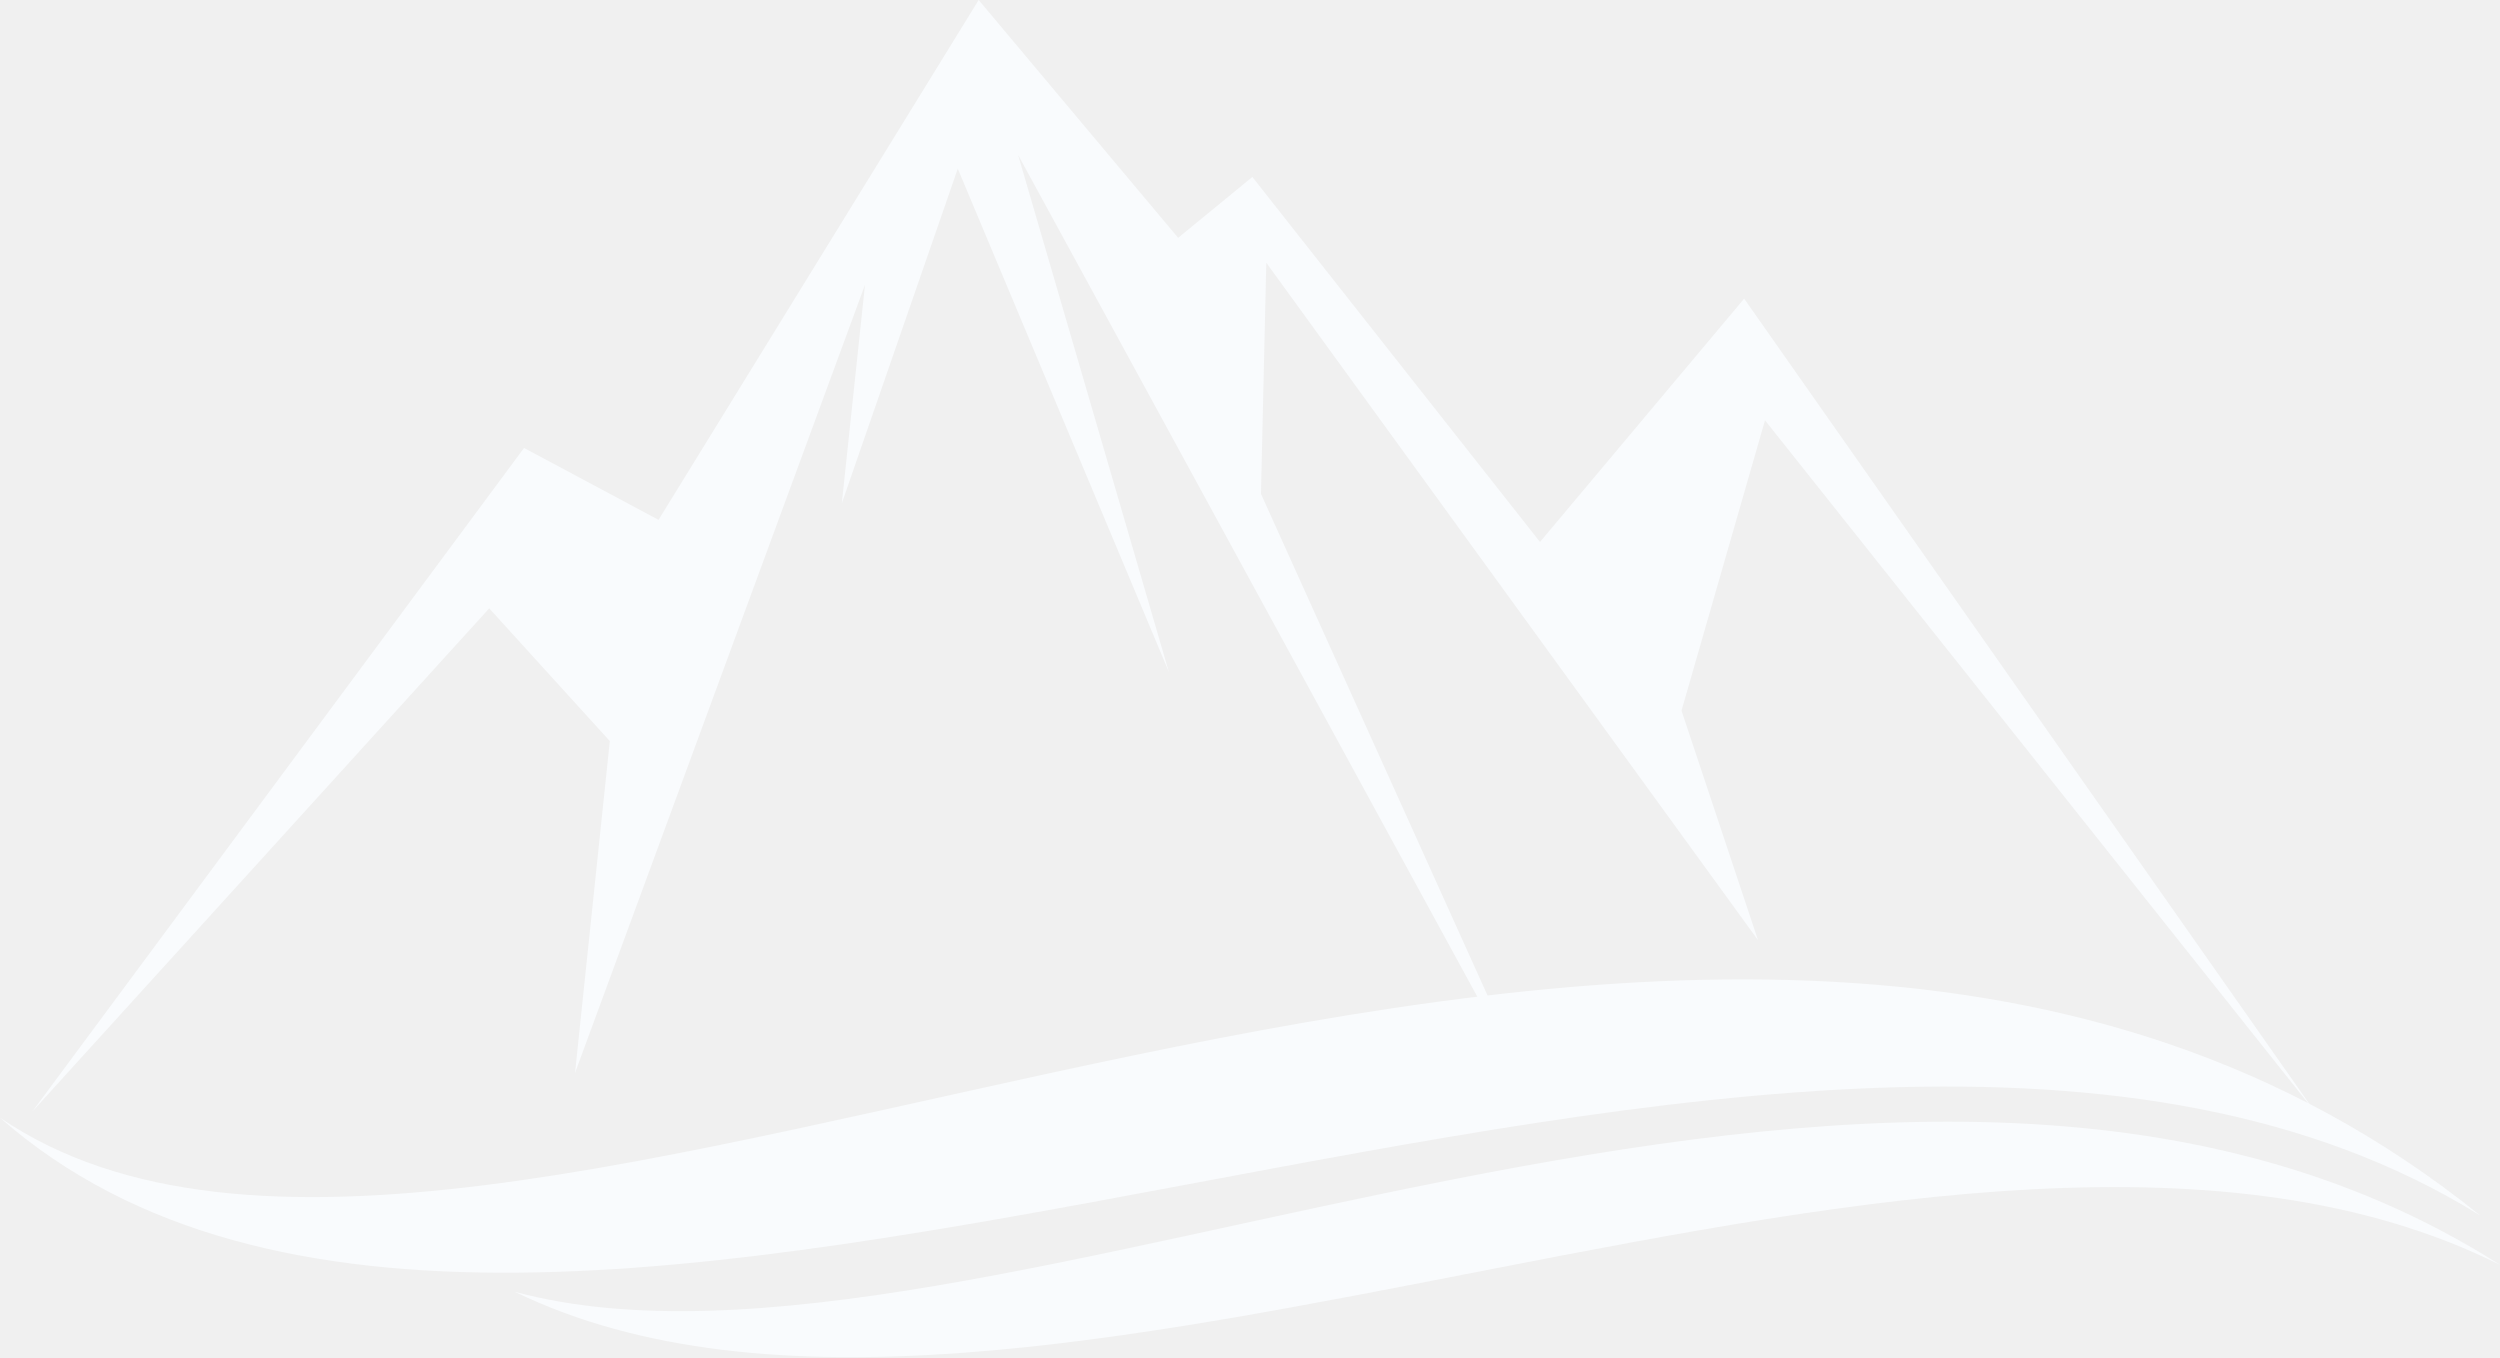
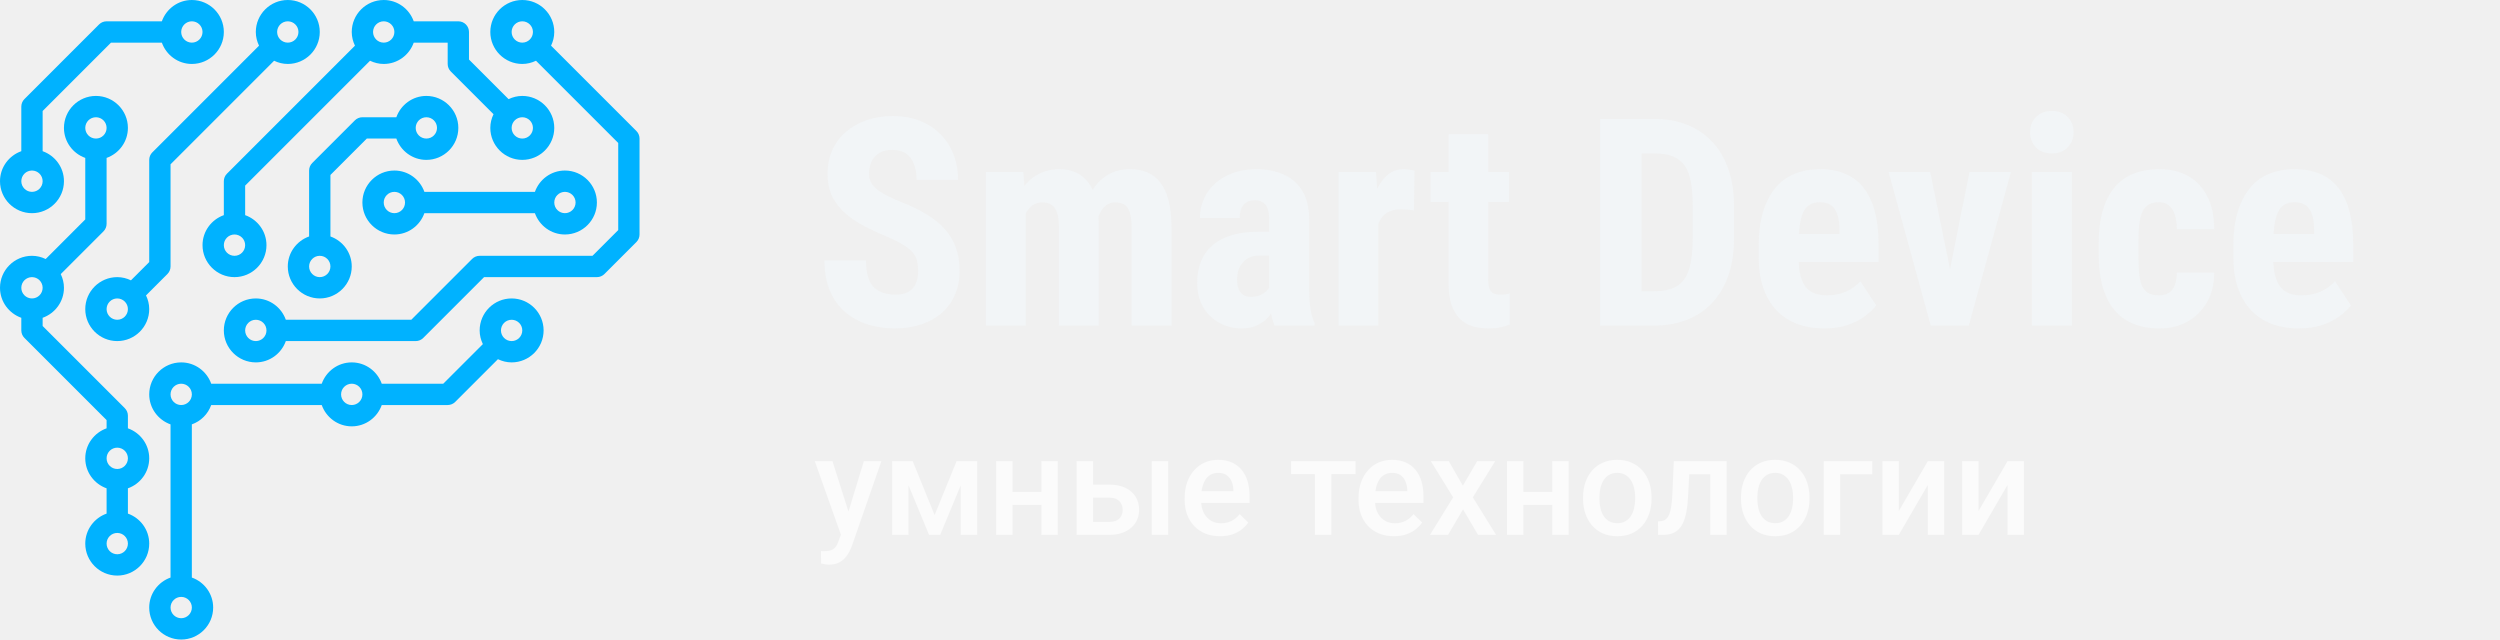
- <svg xmlns="http://www.w3.org/2000/svg" width="70" height="38" viewBox="0 0 70 38" fill="none">
-   <path fill-rule="evenodd" clip-rule="evenodd" d="M0.904 31.125L14.673 12.543L18.439 14.556L27.403 0L32.988 6.659L35.066 4.955L43.12 15.175L48.836 8.362L64.813 31.125L49.42 11.769L47.082 19.898L49.225 26.325L35.456 7.356L35.307 13.828L43.12 31.125L28.506 4.336L32.728 18.814L26.818 4.723L23.571 14.092L24.22 7.975L16.101 30.041L17.075 20.75L13.698 17.034L0.904 31.125Z" fill="#F9FBFD" />
-   <path fill-rule="evenodd" clip-rule="evenodd" d="M69.441 34.031C47.641 16.428 13.709 40.629 0 31.296C15.072 44.522 50.302 22.164 69.441 34.031Z" fill="#F9FBFD" />
-   <path fill-rule="evenodd" clip-rule="evenodd" d="M70 35.416C52.896 24.517 27.457 39.684 14.419 36.172C28.547 43.028 54.848 27.836 70 35.416Z" fill="#F9FBFD" />
+ <svg xmlns="http://www.w3.org/2000/svg" width="215" height="55" viewBox="0 0 215 55" fill="none">
+   <path d="M78.96 23.325C78.96 23.007 78.931 22.718 78.874 22.458C78.817 22.198 78.695 21.957 78.508 21.738C78.329 21.518 78.065 21.298 77.715 21.079C77.373 20.859 76.925 20.631 76.372 20.395C75.713 20.118 75.074 19.825 74.456 19.516C73.837 19.199 73.28 18.832 72.783 18.418C72.287 18.002 71.892 17.514 71.599 16.953C71.314 16.383 71.172 15.716 71.172 14.951C71.172 14.202 71.306 13.523 71.575 12.912C71.851 12.302 72.242 11.781 72.747 11.35C73.251 10.91 73.841 10.572 74.517 10.336C75.2 10.1 75.961 9.982 76.799 9.982C77.939 9.982 78.923 10.218 79.753 10.69C80.592 11.162 81.239 11.809 81.694 12.631C82.158 13.453 82.39 14.397 82.39 15.463H78.826C78.826 14.959 78.752 14.515 78.606 14.133C78.468 13.742 78.244 13.437 77.935 13.217C77.625 12.998 77.227 12.888 76.738 12.888C76.283 12.888 75.904 12.981 75.603 13.168C75.31 13.348 75.09 13.596 74.944 13.913C74.805 14.222 74.736 14.572 74.736 14.963C74.736 15.256 74.805 15.52 74.944 15.756C75.09 15.984 75.29 16.192 75.542 16.379C75.794 16.558 76.091 16.733 76.433 16.904C76.783 17.075 77.165 17.241 77.581 17.404C78.386 17.722 79.098 18.072 79.717 18.454C80.335 18.828 80.852 19.252 81.267 19.724C81.682 20.188 81.995 20.712 82.207 21.298C82.419 21.884 82.524 22.552 82.524 23.3C82.524 24.041 82.394 24.716 82.134 25.327C81.882 25.929 81.511 26.45 81.023 26.889C80.535 27.32 79.945 27.654 79.253 27.89C78.569 28.126 77.804 28.244 76.958 28.244C76.136 28.244 75.359 28.13 74.626 27.902C73.894 27.666 73.247 27.312 72.686 26.84C72.132 26.36 71.697 25.754 71.379 25.021C71.062 24.281 70.903 23.406 70.903 22.397H74.48C74.48 22.934 74.533 23.394 74.639 23.776C74.745 24.151 74.907 24.452 75.127 24.68C75.347 24.899 75.615 25.066 75.933 25.18C76.258 25.286 76.628 25.339 77.043 25.339C77.516 25.339 77.89 25.249 78.166 25.07C78.451 24.891 78.655 24.651 78.777 24.35C78.899 24.049 78.96 23.707 78.96 23.325ZM88.213 17.526V28H84.783V14.792H88.005L88.213 17.526ZM87.725 20.944L86.785 20.969C86.768 20.041 86.85 19.186 87.029 18.405C87.208 17.624 87.476 16.945 87.835 16.367C88.201 15.789 88.66 15.341 89.214 15.024C89.767 14.707 90.414 14.548 91.155 14.548C91.635 14.548 92.079 14.637 92.485 14.816C92.892 14.987 93.246 15.26 93.547 15.634C93.849 16 94.08 16.481 94.243 17.075C94.406 17.661 94.487 18.365 94.487 19.186V28H91.069V19.602C91.069 19.016 91.012 18.568 90.898 18.259C90.784 17.941 90.622 17.722 90.41 17.6C90.199 17.469 89.938 17.404 89.629 17.404C89.303 17.404 89.019 17.494 88.774 17.673C88.53 17.852 88.331 18.104 88.176 18.43C88.03 18.747 87.916 19.121 87.835 19.553C87.761 19.984 87.725 20.448 87.725 20.944ZM94.158 20.602L92.925 20.761C92.909 19.89 92.986 19.081 93.157 18.332C93.328 17.575 93.592 16.916 93.95 16.355C94.308 15.785 94.756 15.341 95.293 15.024C95.838 14.707 96.469 14.548 97.185 14.548C97.722 14.548 98.21 14.637 98.65 14.816C99.089 14.995 99.464 15.284 99.773 15.683C100.09 16.074 100.33 16.59 100.493 17.233C100.664 17.876 100.75 18.658 100.75 19.577V28H97.319V19.589C97.319 18.995 97.262 18.54 97.148 18.222C97.034 17.905 96.872 17.689 96.66 17.575C96.449 17.461 96.196 17.404 95.903 17.404C95.61 17.404 95.354 17.486 95.134 17.648C94.923 17.811 94.744 18.039 94.597 18.332C94.451 18.617 94.341 18.955 94.268 19.345C94.194 19.728 94.158 20.147 94.158 20.602ZM109.148 24.96V18.857C109.148 18.458 109.099 18.141 109.001 17.905C108.912 17.669 108.774 17.498 108.586 17.392C108.407 17.278 108.188 17.221 107.927 17.221C107.634 17.221 107.39 17.282 107.195 17.404C107 17.526 106.853 17.701 106.755 17.929C106.666 18.157 106.621 18.43 106.621 18.747H103.191C103.191 18.177 103.301 17.64 103.521 17.136C103.74 16.623 104.062 16.175 104.485 15.793C104.916 15.402 105.429 15.097 106.023 14.877C106.617 14.658 107.284 14.548 108.025 14.548C108.904 14.548 109.685 14.698 110.369 14.999C111.052 15.293 111.593 15.76 111.992 16.403C112.391 17.046 112.59 17.88 112.59 18.906V24.79C112.59 25.53 112.627 26.132 112.7 26.596C112.782 27.06 112.9 27.459 113.054 27.793V28H109.612C109.457 27.634 109.339 27.178 109.258 26.633C109.185 26.079 109.148 25.522 109.148 24.96ZM109.563 19.931L109.575 21.982H108.318C107.992 21.982 107.708 22.035 107.463 22.141C107.227 22.246 107.028 22.397 106.865 22.592C106.702 22.779 106.58 22.999 106.499 23.252C106.426 23.504 106.389 23.772 106.389 24.057C106.389 24.375 106.434 24.643 106.523 24.863C106.613 25.082 106.747 25.249 106.926 25.363C107.105 25.477 107.317 25.534 107.561 25.534C107.935 25.534 108.261 25.457 108.538 25.302C108.814 25.148 109.018 24.96 109.148 24.741C109.286 24.521 109.331 24.317 109.282 24.13L110.063 25.461C109.966 25.762 109.832 26.075 109.661 26.401C109.498 26.726 109.29 27.027 109.038 27.304C108.786 27.581 108.472 27.809 108.098 27.988C107.732 28.159 107.297 28.244 106.792 28.244C106.084 28.244 105.437 28.081 104.851 27.756C104.265 27.43 103.801 26.975 103.459 26.389C103.126 25.803 102.959 25.107 102.959 24.301C102.959 23.634 103.065 23.032 103.276 22.495C103.496 21.949 103.822 21.49 104.253 21.115C104.684 20.733 105.229 20.44 105.889 20.236C106.548 20.033 107.321 19.931 108.208 19.931H109.563ZM118.535 17.734V28H115.117V14.792H118.34L118.535 17.734ZM121.648 14.694L121.599 18.1C121.444 18.067 121.257 18.043 121.038 18.027C120.826 18.011 120.639 18.002 120.476 18.002C120.094 18.002 119.768 18.064 119.5 18.186C119.231 18.299 119.007 18.474 118.828 18.71C118.657 18.938 118.527 19.223 118.438 19.565C118.348 19.907 118.295 20.293 118.279 20.725L117.632 20.48C117.632 19.618 117.697 18.828 117.827 18.112C117.965 17.388 118.169 16.761 118.438 16.232C118.706 15.695 119.028 15.28 119.402 14.987C119.784 14.694 120.216 14.548 120.696 14.548C120.859 14.548 121.029 14.564 121.208 14.597C121.396 14.621 121.542 14.654 121.648 14.694ZM129.766 14.792V17.368H123.027V14.792H129.766ZM124.578 11.533H127.983V23.972C127.983 24.338 128.02 24.619 128.093 24.814C128.167 25.009 128.276 25.148 128.423 25.229C128.577 25.302 128.781 25.339 129.033 25.339C129.204 25.339 129.363 25.331 129.509 25.314C129.656 25.29 129.766 25.266 129.839 25.241V27.915C129.57 28.02 129.285 28.102 128.984 28.159C128.691 28.216 128.341 28.244 127.935 28.244C127.251 28.244 126.657 28.114 126.152 27.854C125.656 27.593 125.269 27.178 124.993 26.608C124.716 26.031 124.578 25.274 124.578 24.338V11.533ZM142.241 28H139.104L139.128 25.046H142.241C143.104 25.046 143.775 24.891 144.255 24.582C144.736 24.273 145.073 23.785 145.269 23.117C145.472 22.45 145.574 21.575 145.574 20.493V17.722C145.574 16.9 145.521 16.204 145.415 15.634C145.309 15.056 145.13 14.593 144.878 14.243C144.626 13.885 144.288 13.62 143.865 13.449C143.442 13.278 142.917 13.193 142.29 13.193H139.043V10.227H142.29C143.315 10.227 144.247 10.393 145.085 10.727C145.924 11.061 146.644 11.549 147.246 12.192C147.848 12.827 148.312 13.612 148.638 14.548C148.963 15.484 149.126 16.55 149.126 17.746V20.493C149.126 21.697 148.963 22.763 148.638 23.691C148.312 24.619 147.848 25.404 147.246 26.047C146.652 26.682 145.932 27.166 145.085 27.5C144.239 27.833 143.291 28 142.241 28ZM141.179 10.227V28H137.603V10.227H141.179ZM156.89 28.244C155.986 28.244 155.185 28.106 154.485 27.829C153.793 27.552 153.207 27.154 152.727 26.633C152.247 26.104 151.881 25.465 151.628 24.716C151.376 23.968 151.25 23.113 151.25 22.153V21.066C151.25 19.992 151.372 19.052 151.616 18.247C151.86 17.433 152.206 16.749 152.654 16.196C153.101 15.642 153.651 15.231 154.302 14.963C154.961 14.686 155.706 14.548 156.536 14.548C157.366 14.548 158.094 14.686 158.721 14.963C159.355 15.231 159.88 15.638 160.295 16.184C160.71 16.721 161.024 17.388 161.235 18.186C161.447 18.983 161.553 19.911 161.553 20.969V22.531H152.703V20.127H158.196V19.821C158.196 19.284 158.139 18.837 158.025 18.479C157.911 18.112 157.732 17.84 157.488 17.661C157.244 17.482 156.918 17.392 156.511 17.392C156.169 17.392 155.881 17.461 155.645 17.6C155.409 17.738 155.221 17.954 155.083 18.247C154.945 18.54 154.843 18.922 154.778 19.394C154.713 19.858 154.68 20.415 154.68 21.066V22.153C154.68 22.763 154.733 23.276 154.839 23.691C154.945 24.098 155.099 24.431 155.303 24.692C155.514 24.944 155.771 25.127 156.072 25.241C156.373 25.347 156.723 25.4 157.122 25.4C157.724 25.4 158.265 25.294 158.745 25.082C159.233 24.863 159.648 24.566 159.99 24.191L161.357 26.267C161.121 26.576 160.796 26.885 160.381 27.194C159.966 27.504 159.469 27.756 158.892 27.951C158.314 28.146 157.646 28.244 156.89 28.244ZM167.253 25.363L169.377 14.792H172.942L169.316 28H167.18L167.253 25.363ZM165.996 14.792L168.157 25.375L168.193 28H166.045L162.419 14.792H165.996ZM178.179 14.792V28H174.749V14.792H178.179ZM174.59 11.374C174.59 10.845 174.757 10.41 175.09 10.068C175.432 9.718 175.888 9.543 176.458 9.543C177.035 9.543 177.491 9.718 177.825 10.068C178.158 10.41 178.325 10.845 178.325 11.374C178.325 11.895 178.154 12.33 177.812 12.68C177.479 13.022 177.031 13.193 176.47 13.193C175.892 13.193 175.432 13.022 175.09 12.68C174.757 12.33 174.59 11.895 174.59 11.374ZM185.662 25.4C185.979 25.4 186.252 25.335 186.479 25.205C186.715 25.074 186.895 24.863 187.017 24.57C187.139 24.277 187.204 23.898 187.212 23.435H190.422C190.422 24.427 190.211 25.286 189.788 26.01C189.373 26.726 188.811 27.28 188.103 27.67C187.403 28.053 186.61 28.244 185.723 28.244C184.836 28.244 184.062 28.102 183.403 27.817C182.744 27.532 182.199 27.117 181.768 26.572C181.344 26.026 181.023 25.363 180.803 24.582C180.592 23.793 180.486 22.889 180.486 21.872V20.908C180.486 19.907 180.592 19.012 180.803 18.222C181.023 17.433 181.344 16.765 181.768 16.22C182.199 15.675 182.74 15.26 183.391 14.975C184.05 14.69 184.823 14.548 185.71 14.548C186.663 14.548 187.489 14.747 188.188 15.146C188.888 15.537 189.434 16.114 189.824 16.879C190.223 17.644 190.422 18.588 190.422 19.711H187.212C187.204 19.207 187.143 18.788 187.029 18.454C186.923 18.112 186.756 17.852 186.528 17.673C186.309 17.486 186.016 17.392 185.649 17.392C185.267 17.392 184.958 17.474 184.722 17.636C184.494 17.791 184.319 18.019 184.197 18.32C184.083 18.613 184.006 18.979 183.965 19.419C183.924 19.858 183.904 20.354 183.904 20.908V21.872C183.904 22.466 183.92 22.983 183.953 23.422C183.993 23.854 184.071 24.22 184.185 24.521C184.307 24.814 184.482 25.034 184.709 25.18C184.945 25.327 185.263 25.4 185.662 25.4ZM197.71 28.244C196.807 28.244 196.005 28.106 195.305 27.829C194.613 27.552 194.028 27.154 193.547 26.633C193.067 26.104 192.701 25.465 192.449 24.716C192.196 23.968 192.07 23.113 192.07 22.153V21.066C192.07 19.992 192.192 19.052 192.437 18.247C192.681 17.433 193.027 16.749 193.474 16.196C193.922 15.642 194.471 15.231 195.122 14.963C195.781 14.686 196.526 14.548 197.356 14.548C198.186 14.548 198.914 14.686 199.541 14.963C200.176 15.231 200.701 15.638 201.116 16.184C201.531 16.721 201.844 17.388 202.056 18.186C202.267 18.983 202.373 19.911 202.373 20.969V22.531H193.523V20.127H199.016V19.821C199.016 19.284 198.959 18.837 198.845 18.479C198.731 18.112 198.552 17.84 198.308 17.661C198.064 17.482 197.738 17.392 197.332 17.392C196.99 17.392 196.701 17.461 196.465 17.6C196.229 17.738 196.042 17.954 195.903 18.247C195.765 18.54 195.663 18.922 195.598 19.394C195.533 19.858 195.5 20.415 195.5 21.066V22.153C195.5 22.763 195.553 23.276 195.659 23.691C195.765 24.098 195.92 24.431 196.123 24.692C196.335 24.944 196.591 25.127 196.892 25.241C197.193 25.347 197.543 25.4 197.942 25.4C198.544 25.4 199.085 25.294 199.565 25.082C200.054 24.863 200.469 24.566 200.811 24.191L202.178 26.267C201.942 26.576 201.616 26.885 201.201 27.194C200.786 27.504 200.29 27.756 199.712 27.951C199.134 28.146 198.467 28.244 197.71 28.244Z" fill="#F2F5F7" />
+   <path d="M72.566 45.309L74.289 39.66H75.801L73.258 46.967C73.199 47.123 73.123 47.293 73.029 47.477C72.936 47.66 72.812 47.834 72.66 47.998C72.512 48.166 72.326 48.301 72.103 48.402C71.881 48.508 71.611 48.56 71.295 48.56C71.17 48.56 71.049 48.549 70.932 48.525C70.818 48.506 70.711 48.484 70.609 48.461L70.603 47.383C70.643 47.387 70.689 47.391 70.744 47.395C70.803 47.398 70.85 47.4 70.885 47.4C71.119 47.4 71.314 47.371 71.471 47.312C71.627 47.258 71.754 47.168 71.852 47.043C71.953 46.918 72.039 46.75 72.109 46.539L72.566 45.309ZM71.594 39.66L73.1 44.406L73.352 45.895L72.373 46.147L70.07 39.66H71.594ZM80.377 44.289L82.264 39.66H83.488L80.857 46H79.897L77.272 39.66H78.496L80.377 44.289ZM78.133 39.66V46H76.721V39.66H78.133ZM82.621 46V39.66H84.039V46H82.621ZM89.951 42.309V43.422H86.67V42.309H89.951ZM87.08 39.66V46H85.668V39.66H87.08ZM90.971 39.66V46H89.559V39.66H90.971ZM93.525 41.676H95.394C95.941 41.676 96.406 41.768 96.789 41.951C97.172 42.135 97.463 42.391 97.662 42.719C97.865 43.043 97.967 43.414 97.967 43.832C97.967 44.141 97.91 44.428 97.797 44.693C97.684 44.955 97.516 45.184 97.293 45.379C97.074 45.574 96.805 45.727 96.484 45.836C96.168 45.945 95.805 46 95.394 46H92.588V39.66H94.006V44.881H95.394C95.676 44.881 95.9 44.832 96.068 44.734C96.236 44.637 96.357 44.51 96.432 44.353C96.51 44.197 96.549 44.031 96.549 43.855C96.549 43.676 96.51 43.506 96.432 43.346C96.357 43.185 96.236 43.055 96.068 42.953C95.9 42.852 95.676 42.801 95.394 42.801H93.525V41.676ZM100.463 39.66V46H99.051V39.66H100.463ZM104.928 46.117C104.459 46.117 104.035 46.041 103.656 45.889C103.281 45.732 102.961 45.516 102.695 45.238C102.434 44.961 102.232 44.635 102.092 44.26C101.951 43.885 101.881 43.48 101.881 43.047V42.812C101.881 42.316 101.953 41.867 102.098 41.465C102.242 41.062 102.443 40.719 102.701 40.434C102.959 40.145 103.264 39.924 103.615 39.772C103.967 39.619 104.348 39.543 104.758 39.543C105.211 39.543 105.607 39.619 105.947 39.772C106.287 39.924 106.568 40.139 106.791 40.416C107.018 40.69 107.186 41.016 107.295 41.395C107.408 41.773 107.465 42.191 107.465 42.648V43.252H102.566V42.238H106.07V42.127C106.062 41.873 106.012 41.635 105.918 41.412C105.828 41.19 105.689 41.01 105.502 40.873C105.314 40.736 105.064 40.668 104.752 40.668C104.518 40.668 104.309 40.719 104.125 40.82C103.945 40.918 103.795 41.06 103.674 41.248C103.553 41.435 103.459 41.662 103.393 41.928C103.33 42.19 103.299 42.484 103.299 42.812V43.047C103.299 43.324 103.336 43.582 103.41 43.82C103.488 44.055 103.602 44.26 103.75 44.435C103.898 44.611 104.078 44.75 104.289 44.852C104.5 44.949 104.74 44.998 105.01 44.998C105.35 44.998 105.652 44.93 105.918 44.793C106.184 44.656 106.414 44.463 106.609 44.213L107.354 44.934C107.217 45.133 107.039 45.324 106.82 45.508C106.602 45.688 106.334 45.834 106.018 45.947C105.705 46.06 105.342 46.117 104.928 46.117ZM114.496 39.66V46H113.078V39.66H114.496ZM116.576 39.66V40.773H111.033V39.66H116.576ZM119.881 46.117C119.412 46.117 118.988 46.041 118.609 45.889C118.234 45.732 117.914 45.516 117.648 45.238C117.387 44.961 117.186 44.635 117.045 44.26C116.904 43.885 116.834 43.48 116.834 43.047V42.812C116.834 42.316 116.906 41.867 117.051 41.465C117.195 41.062 117.396 40.719 117.654 40.434C117.912 40.145 118.217 39.924 118.568 39.772C118.92 39.619 119.301 39.543 119.711 39.543C120.164 39.543 120.561 39.619 120.9 39.772C121.24 39.924 121.521 40.139 121.744 40.416C121.971 40.69 122.139 41.016 122.248 41.395C122.361 41.773 122.418 42.191 122.418 42.648V43.252H117.52V42.238H121.023V42.127C121.016 41.873 120.965 41.635 120.871 41.412C120.781 41.19 120.643 41.01 120.455 40.873C120.268 40.736 120.018 40.668 119.705 40.668C119.471 40.668 119.262 40.719 119.078 40.82C118.898 40.918 118.748 41.06 118.627 41.248C118.506 41.435 118.412 41.662 118.346 41.928C118.283 42.19 118.252 42.484 118.252 42.812V43.047C118.252 43.324 118.289 43.582 118.363 43.82C118.441 44.055 118.555 44.26 118.703 44.435C118.852 44.611 119.031 44.75 119.242 44.852C119.453 44.949 119.693 44.998 119.963 44.998C120.303 44.998 120.605 44.93 120.871 44.793C121.137 44.656 121.367 44.463 121.562 44.213L122.307 44.934C122.17 45.133 121.992 45.324 121.773 45.508C121.555 45.688 121.287 45.834 120.971 45.947C120.658 46.06 120.295 46.117 119.881 46.117ZM124.598 39.66L125.805 41.764L127.035 39.66H128.588L126.666 42.772L128.664 46H127.111L125.822 43.809L124.533 46H122.975L124.967 42.772L123.051 39.66H124.598ZM133.885 42.309V43.422H130.604V42.309H133.885ZM131.014 39.66V46H129.602V39.66H131.014ZM134.904 39.66V46H133.492V39.66H134.904ZM136.141 42.9V42.766C136.141 42.309 136.207 41.885 136.34 41.494C136.473 41.1 136.664 40.758 136.914 40.469C137.168 40.176 137.477 39.949 137.84 39.789C138.207 39.625 138.621 39.543 139.082 39.543C139.547 39.543 139.961 39.625 140.324 39.789C140.691 39.949 141.002 40.176 141.256 40.469C141.51 40.758 141.703 41.1 141.836 41.494C141.969 41.885 142.035 42.309 142.035 42.766V42.9C142.035 43.357 141.969 43.781 141.836 44.172C141.703 44.562 141.51 44.904 141.256 45.197C141.002 45.486 140.693 45.713 140.33 45.877C139.967 46.037 139.555 46.117 139.094 46.117C138.629 46.117 138.213 46.037 137.846 45.877C137.482 45.713 137.174 45.486 136.92 45.197C136.666 44.904 136.473 44.562 136.34 44.172C136.207 43.781 136.141 43.357 136.141 42.9ZM137.553 42.766V42.9C137.553 43.185 137.582 43.455 137.641 43.709C137.699 43.963 137.791 44.185 137.916 44.377C138.041 44.568 138.201 44.719 138.396 44.828C138.592 44.938 138.824 44.992 139.094 44.992C139.355 44.992 139.582 44.938 139.773 44.828C139.969 44.719 140.129 44.568 140.254 44.377C140.379 44.185 140.471 43.963 140.529 43.709C140.592 43.455 140.623 43.185 140.623 42.9V42.766C140.623 42.484 140.592 42.219 140.529 41.969C140.471 41.715 140.377 41.49 140.248 41.295C140.123 41.1 139.963 40.947 139.768 40.838C139.576 40.725 139.348 40.668 139.082 40.668C138.816 40.668 138.586 40.725 138.391 40.838C138.199 40.947 138.041 41.1 137.916 41.295C137.791 41.49 137.699 41.715 137.641 41.969C137.582 42.219 137.553 42.484 137.553 42.766ZM147.385 39.66V40.785H144.291V39.66H147.385ZM148.492 39.66V46H147.08V39.66H148.492ZM143.945 39.66H145.34L145.17 42.795C145.146 43.26 145.1 43.67 145.029 44.025C144.963 44.377 144.873 44.68 144.76 44.934C144.646 45.184 144.508 45.387 144.344 45.543C144.18 45.699 143.988 45.815 143.77 45.889C143.551 45.963 143.305 46 143.031 46H142.592L142.586 44.84L142.809 44.822C142.953 44.81 143.078 44.773 143.184 44.711C143.289 44.645 143.379 44.551 143.453 44.43C143.531 44.309 143.594 44.152 143.641 43.961C143.691 43.77 143.73 43.543 143.758 43.281C143.789 43.02 143.812 42.715 143.828 42.367L143.945 39.66ZM149.723 42.9V42.766C149.723 42.309 149.789 41.885 149.922 41.494C150.055 41.1 150.246 40.758 150.496 40.469C150.75 40.176 151.059 39.949 151.422 39.789C151.789 39.625 152.203 39.543 152.664 39.543C153.129 39.543 153.543 39.625 153.906 39.789C154.273 39.949 154.584 40.176 154.838 40.469C155.092 40.758 155.285 41.1 155.418 41.494C155.551 41.885 155.617 42.309 155.617 42.766V42.9C155.617 43.357 155.551 43.781 155.418 44.172C155.285 44.562 155.092 44.904 154.838 45.197C154.584 45.486 154.275 45.713 153.912 45.877C153.549 46.037 153.137 46.117 152.676 46.117C152.211 46.117 151.795 46.037 151.428 45.877C151.064 45.713 150.756 45.486 150.502 45.197C150.248 44.904 150.055 44.562 149.922 44.172C149.789 43.781 149.723 43.357 149.723 42.9ZM151.135 42.766V42.9C151.135 43.185 151.164 43.455 151.223 43.709C151.281 43.963 151.373 44.185 151.498 44.377C151.623 44.568 151.783 44.719 151.979 44.828C152.174 44.938 152.406 44.992 152.676 44.992C152.938 44.992 153.164 44.938 153.355 44.828C153.551 44.719 153.711 44.568 153.836 44.377C153.961 44.185 154.053 43.963 154.111 43.709C154.174 43.455 154.205 43.185 154.205 42.9V42.766C154.205 42.484 154.174 42.219 154.111 41.969C154.053 41.715 153.959 41.49 153.83 41.295C153.705 41.1 153.545 40.947 153.35 40.838C153.158 40.725 152.93 40.668 152.664 40.668C152.398 40.668 152.168 40.725 151.973 40.838C151.781 40.947 151.623 41.1 151.498 41.295C151.373 41.49 151.281 41.715 151.223 41.969C151.164 42.219 151.135 42.484 151.135 42.766ZM161.02 39.66V40.785H158.254V46H156.842V39.66H161.02ZM163.299 43.938L165.789 39.66H167.201V46H165.789V41.717L163.299 46H161.887V39.66H163.299V43.938ZM170.154 43.938L172.645 39.66H174.057V46H172.645V41.717L170.154 46H168.742V39.66H170.154V43.938Z" fill="white" fill-opacity="0.7" />
+   <path d="M33.917 14.666C35.11 14.666 36.118 15.435 36.498 16.5H46.002C46.382 15.435 47.39 14.666 48.583 14.666C50.099 14.666 51.333 15.9 51.333 17.416C51.333 18.933 50.099 20.166 48.583 20.166C47.39 20.166 46.382 19.397 46.002 18.333H36.497C36.118 19.397 35.109 20.166 33.916 20.166C32.4 20.166 31.166 18.933 31.166 17.416C31.166 15.9 32.401 14.666 33.917 14.666ZM48.583 18.333C49.088 18.333 49.5 17.922 49.5 17.416C49.5 16.91 49.088 16.5 48.583 16.5C48.078 16.5 47.667 16.91 47.667 17.416C47.667 17.922 48.078 18.333 48.583 18.333ZM33.917 18.333C34.422 18.333 34.833 17.922 34.833 17.416C34.833 16.91 34.422 16.5 33.917 16.5C33.412 16.5 33 16.91 33 17.416C33 17.922 33.412 18.333 33.917 18.333Z" fill="#00B2FF" />
+   <path d="M26.583 20.335V14.666C26.583 14.423 26.68 14.19 26.852 14.018L30.519 10.352C30.69 10.179 30.924 10.083 31.167 10.083H34.085C34.465 9.019 35.473 8.25 36.667 8.25C38.183 8.25 39.417 9.484 39.417 11C39.417 12.516 38.183 13.75 36.667 13.75C35.473 13.75 34.465 12.981 34.085 11.916H31.546L28.417 15.046V20.335C29.481 20.715 30.25 21.723 30.25 22.916C30.25 24.432 29.016 25.666 27.5 25.666C25.984 25.666 24.75 24.432 24.75 22.916C24.75 21.723 25.519 20.715 26.583 20.335ZM36.667 11.916C37.172 11.916 37.583 11.506 37.583 11C37.583 10.494 37.172 10.083 36.667 10.083C36.162 10.083 35.75 10.494 35.75 11C35.75 11.506 36.162 11.916 36.667 11.916ZM27.5 23.833C28.005 23.833 28.417 23.422 28.417 22.916C28.417 22.41 28.005 22 27.5 22C26.995 22 26.583 22.41 26.583 22.916C26.583 23.422 26.995 23.833 27.5 23.833Z" fill="#00B2FF" />
+   <path d="M10.083 23.833C10.507 23.833 10.903 23.936 11.261 24.109L12.833 22.537V13.75C12.833 13.506 12.93 13.273 13.102 13.102L22.276 3.928C22.104 3.569 22 3.173 22 2.75C22 1.234 23.234 0 24.75 0C26.266 0 27.5 1.234 27.5 2.75C27.5 4.266 26.266 5.5 24.75 5.5C24.326 5.5 23.93 5.396 23.572 5.224L14.667 14.129V22.916C14.667 23.16 14.57 23.393 14.398 23.564L12.557 25.405C12.73 25.763 12.833 26.159 12.833 26.583C12.833 28.099 11.6 29.333 10.083 29.333C8.567 29.333 7.333 28.099 7.333 26.583C7.333 25.067 8.567 23.833 10.083 23.833ZM24.75 3.667C25.255 3.667 25.667 3.256 25.667 2.75C25.667 2.244 25.255 1.833 24.75 1.833C24.245 1.833 23.833 2.244 23.833 2.75C23.833 3.256 24.245 3.667 24.75 3.667ZM10.083 27.5C10.588 27.5 11 27.089 11 26.583C11 26.077 10.588 25.666 10.083 25.666C9.578 25.666 9.167 26.077 9.167 26.583C9.167 27.089 9.578 27.5 10.083 27.5Z" fill="#00B2FF" />
+   <path d="M1.833 13.002V9.167C1.833 8.923 1.93 8.69 2.102 8.518L8.519 2.102C8.69 1.93 8.924 1.833 9.167 1.833H13.919C14.298 0.769 15.306 0 16.5 0C18.016 0 19.25 1.234 19.25 2.75C19.25 4.266 18.016 5.5 16.5 5.5C15.306 5.5 14.298 4.731 13.919 3.667H9.546L3.667 9.546V13.002C4.731 13.381 5.5 14.39 5.5 15.583C5.5 17.099 4.266 18.333 2.75 18.333C1.234 18.333 3.05176e-05 17.099 3.05176e-05 15.583C3.05176e-05 14.39 0.769 13.381 1.833 13.002ZM16.5 3.667C17.005 3.667 17.417 3.256 17.417 2.75C17.417 2.244 17.005 1.833 16.5 1.833C15.995 1.833 15.583 2.244 15.583 2.75C15.583 3.256 15.995 3.667 16.5 3.667ZM2.75 16.5C3.255 16.5 3.667 16.089 3.667 15.583C3.667 15.077 3.255 14.666 2.75 14.666C2.245 14.666 1.833 15.077 1.833 15.583C1.833 16.089 2.245 16.5 2.75 16.5Z" fill="#00B2FF" />
+   <path d="M14.666 49.669V36.497C13.602 36.118 12.833 35.11 12.833 33.916C12.833 32.4 14.067 31.166 15.583 31.166C16.777 31.166 17.785 31.935 18.165 32.999H27.669C28.048 31.935 29.056 31.166 30.25 31.166C31.444 31.166 32.452 31.935 32.831 32.999H38.12L41.526 29.594C41.354 29.236 41.25 28.84 41.25 28.416C41.25 26.9 42.484 25.666 44 25.666C45.516 25.666 46.75 26.9 46.75 28.416C46.75 29.932 45.516 31.166 44 31.166C43.577 31.166 43.181 31.063 42.822 30.89L39.148 34.564C38.977 34.736 38.743 34.833 38.5 34.833H32.831C32.452 35.897 31.444 36.666 30.25 36.666C29.056 36.666 28.048 35.897 27.669 34.833H18.164C17.887 35.609 17.276 36.221 16.499 36.497V49.669C17.563 50.048 18.332 51.057 18.332 52.25C18.332 53.766 17.099 55 15.582 55C14.066 55 12.832 53.766 12.832 52.25C12.832 51.057 13.601 50.048 14.666 49.669ZM44 29.333C44.505 29.333 44.917 28.922 44.917 28.416C44.917 27.91 44.505 27.5 44 27.5C43.495 27.5 43.083 27.91 43.083 28.416C43.083 28.922 43.495 29.333 44 29.333ZM30.25 34.833C30.755 34.833 31.167 34.422 31.167 33.916C31.167 33.41 30.755 32.999 30.25 32.999C29.745 32.999 29.333 33.41 29.333 33.916C29.333 34.422 29.745 34.833 30.25 34.833ZM15.583 53.166C16.088 53.166 16.5 52.755 16.5 52.249C16.5 51.743 16.088 51.333 15.583 51.333C15.078 51.333 14.667 51.743 14.667 52.249C14.667 52.755 15.078 53.166 15.583 53.166ZM15.583 34.833C16.088 34.833 16.5 34.422 16.5 33.916C16.5 33.41 16.088 32.999 15.583 32.999C15.078 32.999 14.667 33.41 14.667 33.916C14.667 34.422 15.078 34.833 15.583 34.833Z" fill="#00B2FF" />
+   <path d="M19.25 18.502V15.583C19.25 15.339 19.346 15.106 19.519 14.935L30.526 3.928C30.354 3.569 30.25 3.173 30.25 2.75C30.25 1.234 31.484 0 33 0C34.194 0 35.202 0.769 35.581 1.833H39.417C39.923 1.833 40.333 2.243 40.333 2.75V5.12L43.739 8.526C44.097 8.353 44.493 8.25 44.917 8.25C46.433 8.25 47.667 9.484 47.667 11C47.667 12.516 46.433 13.75 44.917 13.75C43.401 13.75 42.167 12.516 42.167 11C42.167 10.576 42.27 10.18 42.443 9.822L38.769 6.148C38.596 5.977 38.5 5.744 38.5 5.5V3.667H35.581C35.202 4.731 34.194 5.5 33 5.5C32.577 5.5 32.181 5.396 31.822 5.224L21.083 15.963V18.502C22.148 18.881 22.917 19.89 22.917 21.083C22.917 22.599 21.683 23.833 20.167 23.833C18.651 23.833 17.417 22.599 17.417 21.083C17.417 19.89 18.186 18.881 19.25 18.502ZM44.917 11.916C45.422 11.916 45.833 11.506 45.833 11C45.833 10.494 45.422 10.083 44.917 10.083C44.412 10.083 44 10.494 44 11C44 11.506 44.412 11.916 44.917 11.916ZM33 3.667C33.505 3.667 33.917 3.256 33.917 2.75C33.917 2.244 33.505 1.833 33 1.833C32.495 1.833 32.083 2.244 32.083 2.75C32.083 3.256 32.495 3.667 33 3.667ZM20.167 22C20.672 22 21.083 21.589 21.083 21.083C21.083 20.577 20.672 20.166 20.167 20.166C19.662 20.166 19.25 20.577 19.25 21.083C19.25 21.589 19.662 22 20.167 22Z" fill="#00B2FF" />
+   <path d="M22 25.666C23.194 25.666 24.202 26.435 24.581 27.5H35.37L40.602 22.268C40.773 22.096 41.007 22 41.25 22H50.954L53.167 19.787V12.296L46.095 5.224C45.736 5.396 45.34 5.5 44.917 5.5C43.401 5.5 42.167 4.266 42.167 2.75C42.167 1.234 43.401 0 44.917 0C46.433 0 47.667 1.234 47.667 2.75C47.667 3.173 47.563 3.569 47.391 3.928L54.731 11.268C54.904 11.44 55 11.673 55 11.916V20.166C55 20.41 54.904 20.643 54.731 20.814L51.981 23.564C51.81 23.737 51.576 23.833 51.333 23.833H41.63L36.398 29.064C36.227 29.237 35.993 29.333 35.75 29.333H24.581C24.202 30.397 23.194 31.166 22 31.166C20.484 31.166 19.25 29.932 19.25 28.416C19.25 26.9 20.484 25.666 22 25.666ZM44.917 1.833C44.412 1.833 44 2.244 44 2.75C44 3.256 44.412 3.667 44.917 3.667C45.422 3.667 45.833 3.256 45.833 2.75C45.833 2.244 45.422 1.833 44.917 1.833ZM22 29.333C22.505 29.333 22.917 28.922 22.917 28.416C22.917 27.91 22.505 27.5 22 27.5C21.495 27.5 21.083 27.91 21.083 28.416C21.083 28.922 21.495 29.333 22 29.333Z" fill="#00B2FF" />
+   <path d="M2.75 22C3.174 22 3.57 22.103 3.928 22.276L7.333 18.87V13.581C6.269 13.202 5.5 12.193 5.5 11C5.5 9.484 6.734 8.25 8.25 8.25C9.766 8.25 11 9.484 11 11C11 12.193 10.231 13.202 9.167 13.581V19.25C9.167 19.494 9.07 19.726 8.898 19.898L5.224 23.572C5.396 23.93 5.5 24.326 5.5 24.75C5.5 25.943 4.731 26.951 3.667 27.331V28.037L10.731 35.101C10.904 35.273 11 35.506 11 35.749V36.835C12.064 37.214 12.833 38.222 12.833 39.416C12.833 40.609 12.064 41.618 11 41.997V44.169C12.064 44.548 12.833 45.557 12.833 46.75C12.833 48.266 11.6 49.5 10.083 49.5C8.567 49.5 7.333 48.266 7.333 46.75C7.333 45.557 8.102 44.548 9.167 44.169V41.997C8.102 41.618 7.333 40.609 7.333 39.416C7.333 38.222 8.102 37.214 9.167 36.835V36.129L2.102 29.064C1.93 28.893 1.833 28.66 1.833 28.416V27.331C0.769 26.951 1.14441e-05 25.943 1.14441e-05 24.75C1.14441e-05 23.233 1.234 22 2.75 22ZM8.25 11.916C8.755 11.916 9.167 11.506 9.167 11C9.167 10.494 8.755 10.083 8.25 10.083C7.745 10.083 7.333 10.494 7.333 11C7.333 11.506 7.745 11.916 8.25 11.916ZM10.083 47.666C10.588 47.666 11 47.255 11 46.749C11 46.243 10.588 45.833 10.083 45.833C9.578 45.833 9.167 46.243 9.167 46.749C9.167 47.255 9.578 47.666 10.083 47.666ZM10.083 40.333C10.588 40.333 11 39.922 11 39.416C11 38.91 10.588 38.499 10.083 38.499C9.578 38.499 9.167 38.91 9.167 39.416C9.167 39.922 9.578 40.333 10.083 40.333ZM2.75 25.666C3.255 25.666 3.667 25.256 3.667 24.75C3.667 24.244 3.255 23.833 2.75 23.833C2.245 23.833 1.833 24.244 1.833 24.75C1.833 25.256 2.245 25.666 2.75 25.666Z" fill="#00B2FF" />
</svg>
